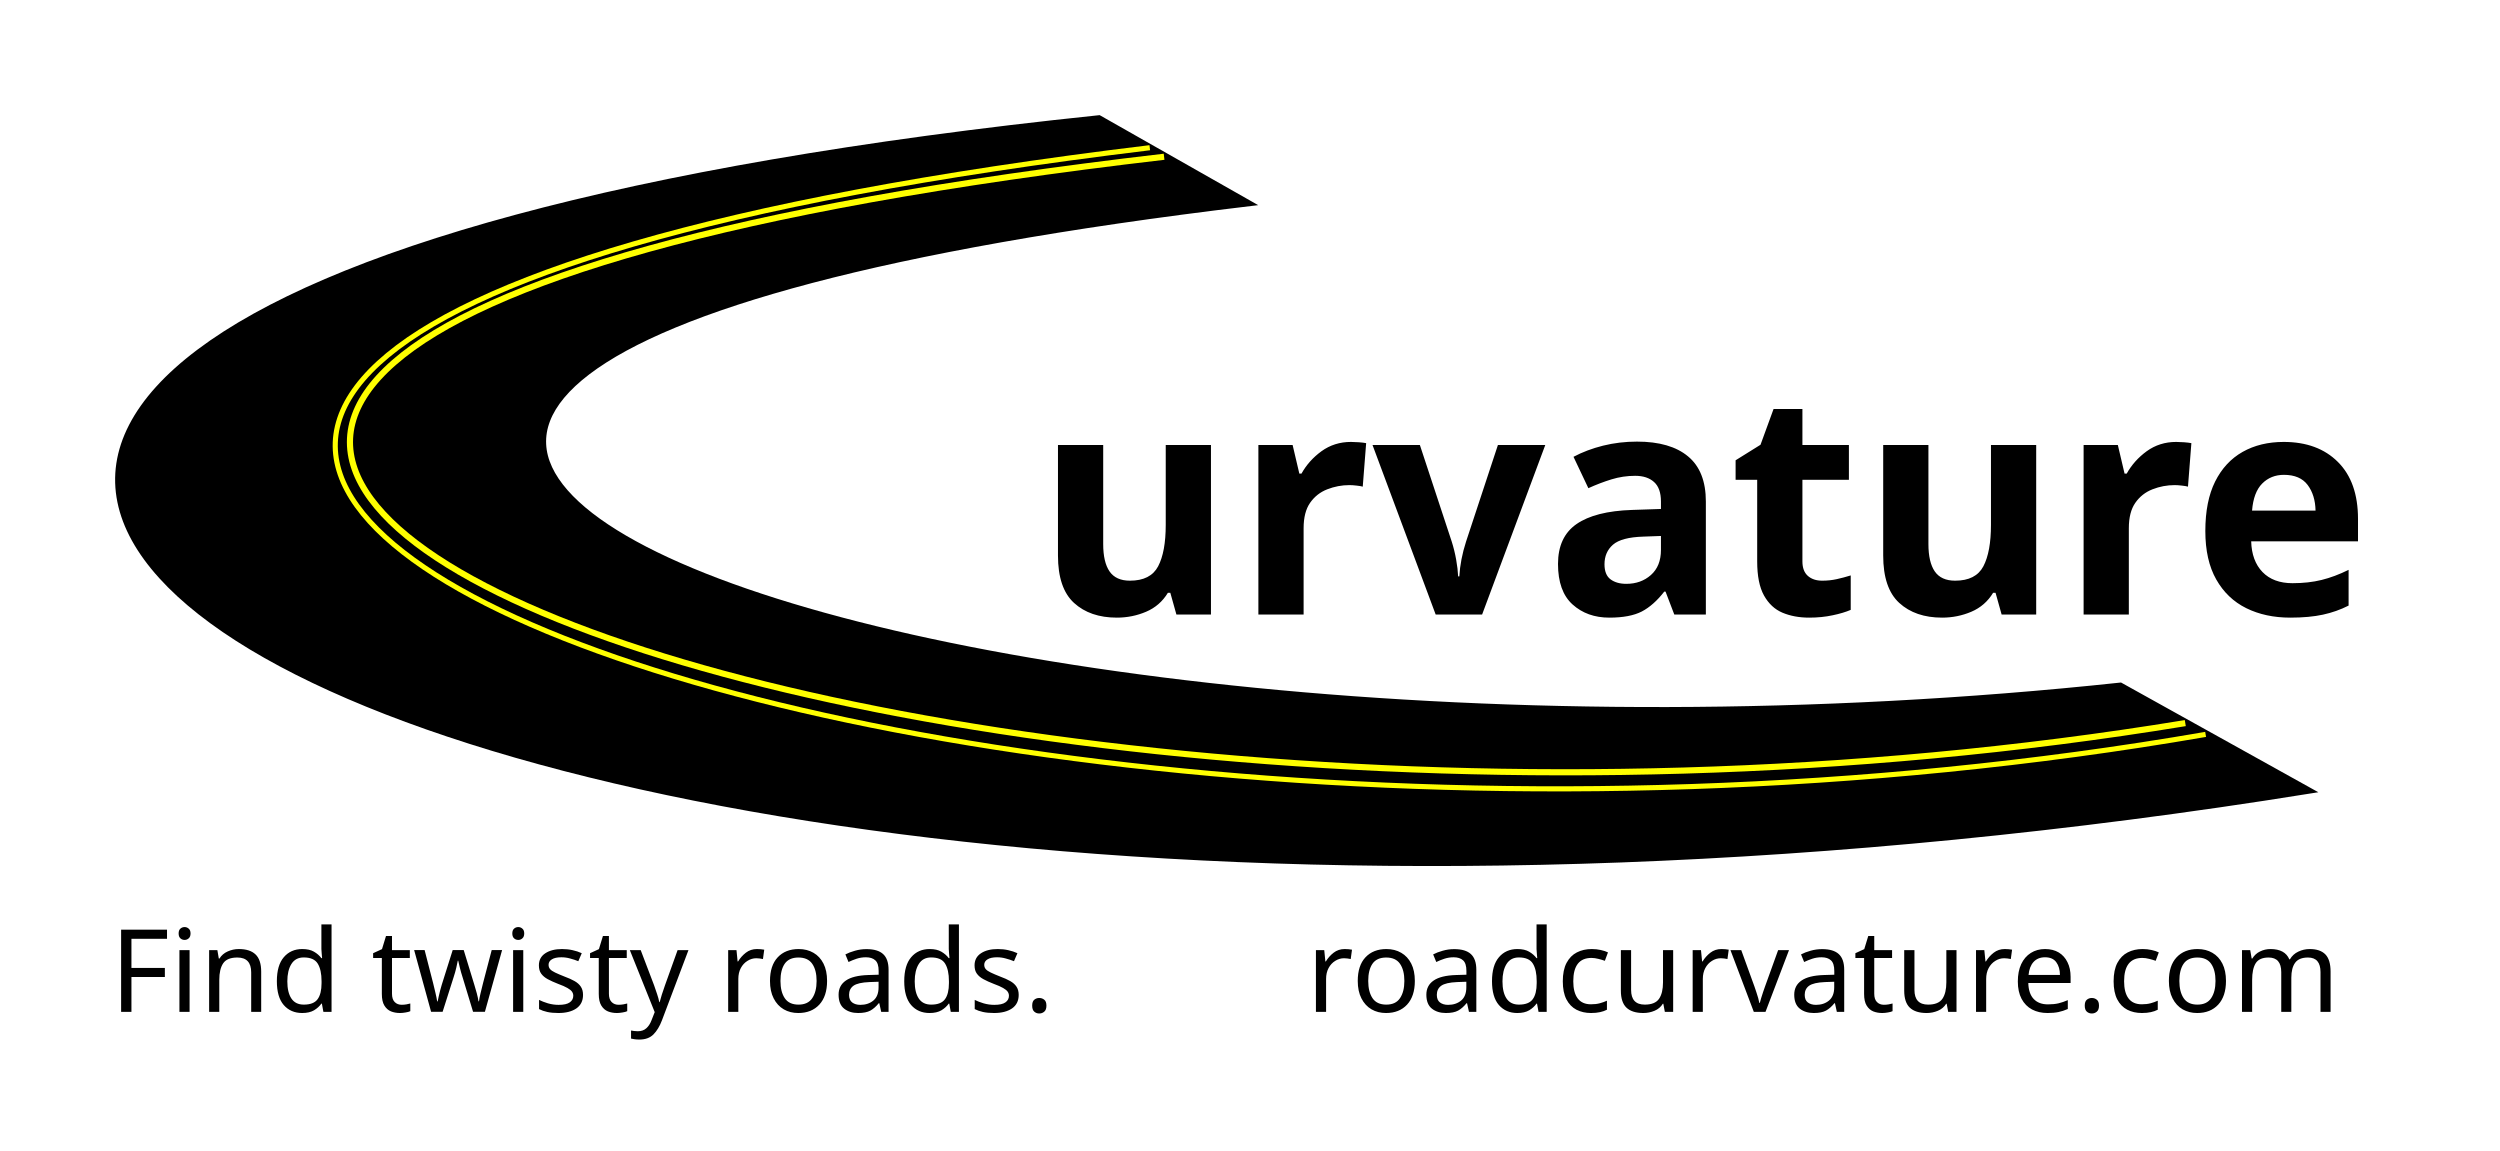
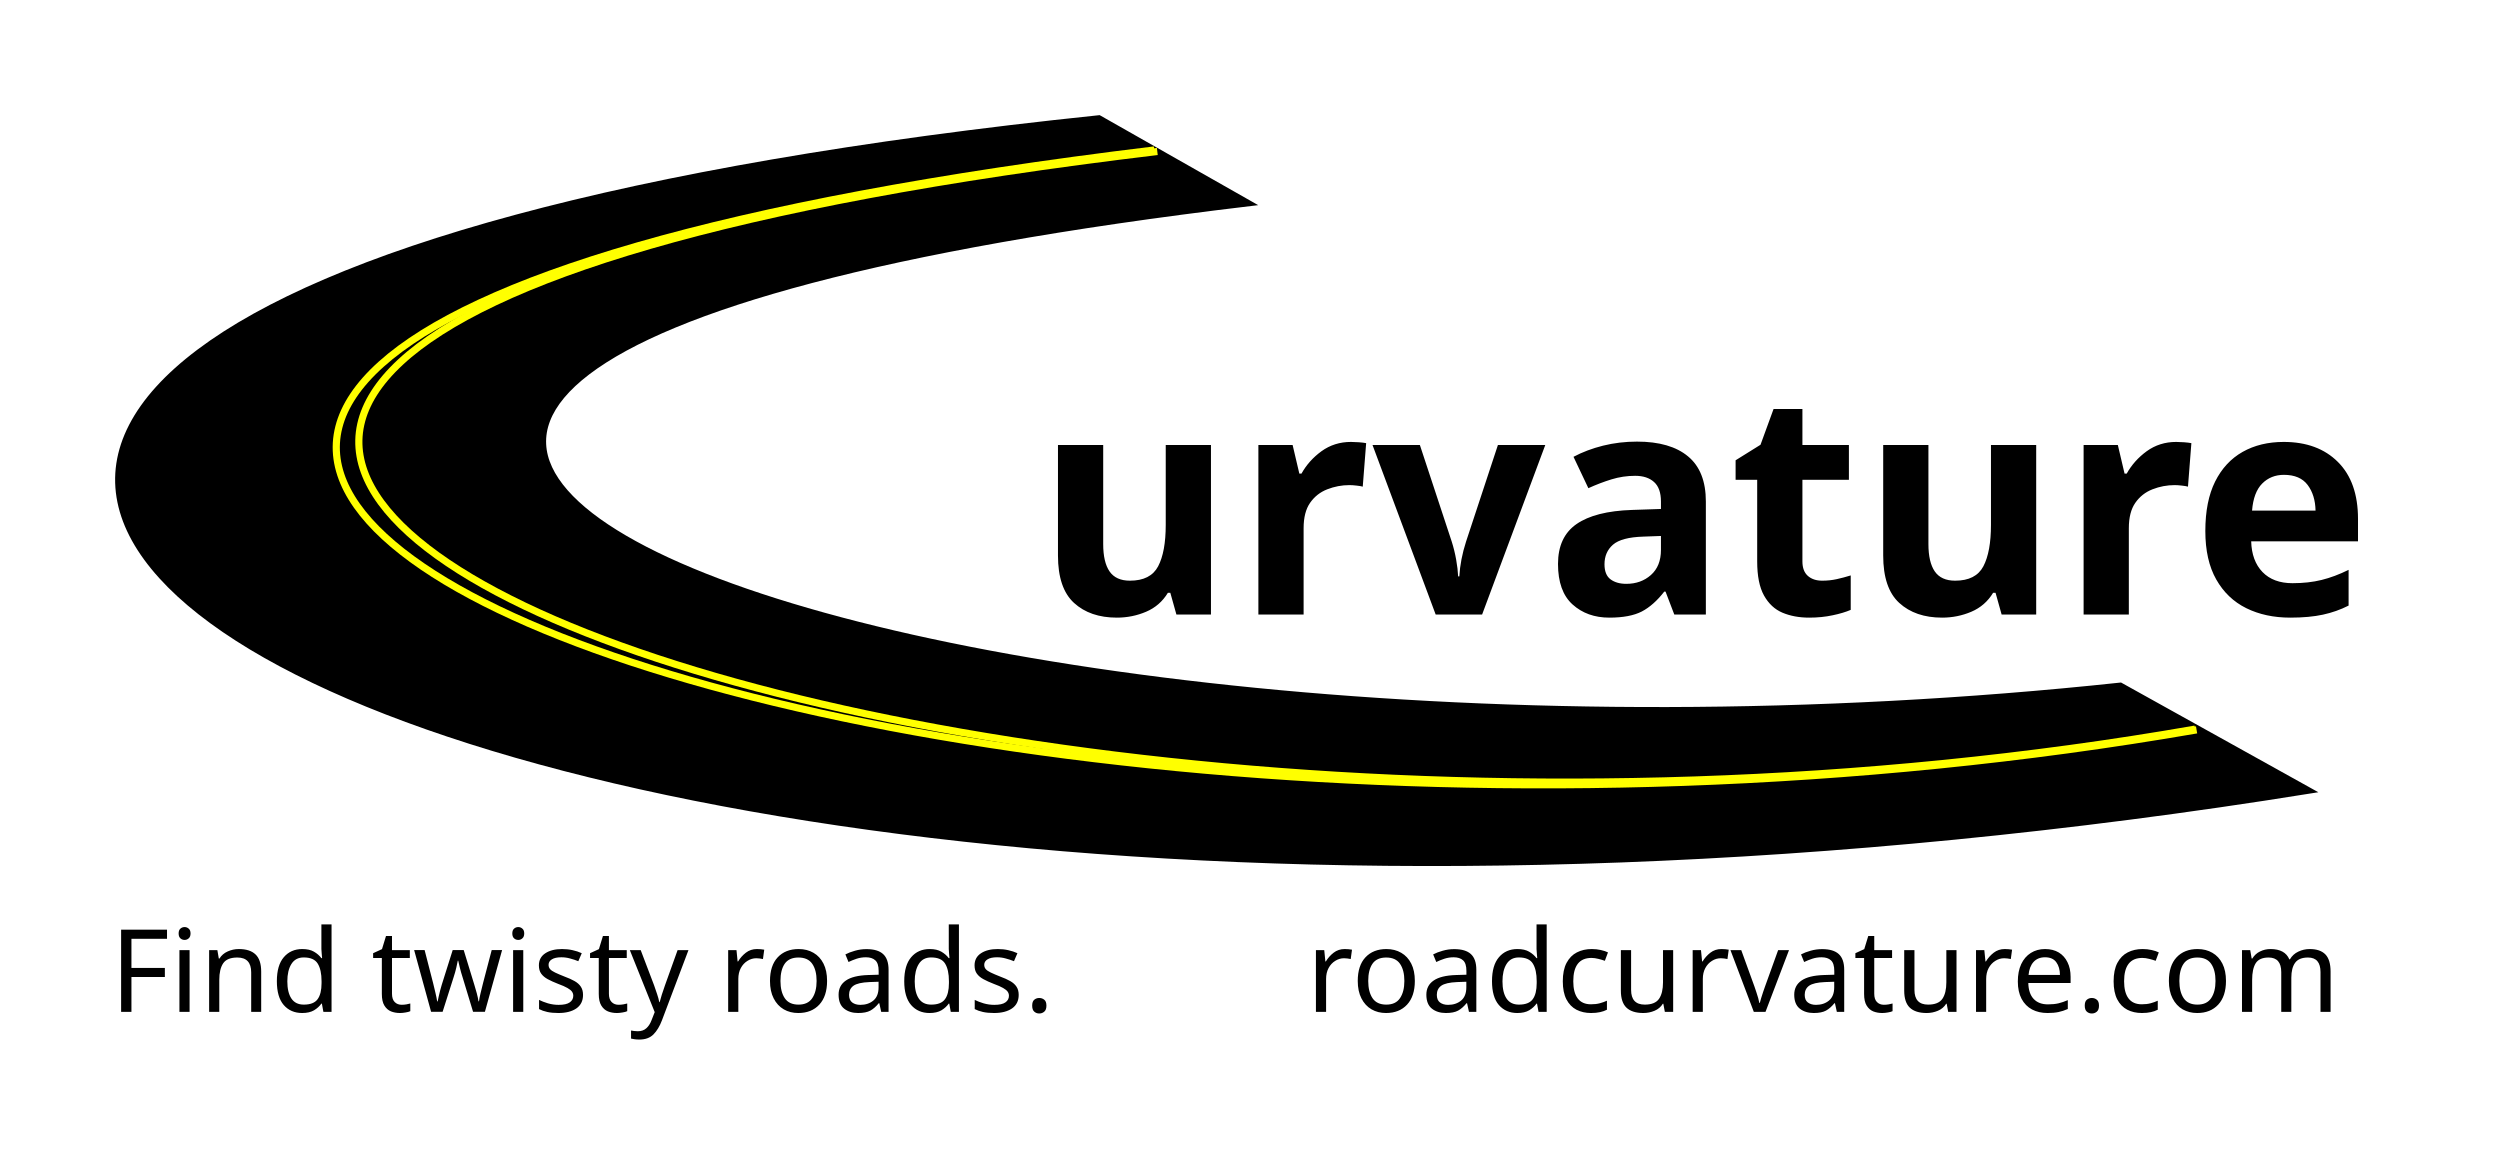
<svg xmlns="http://www.w3.org/2000/svg" width="5.428in" height="2.499in" viewBox="0 0 488.543 224.922" id="svg2" version="1.1">
  <defs id="defs4">
    <marker style="overflow:visible" id="InfiniteLineEnd" refX="0" refY="0" orient="auto">
      <g id="g4379" style="fill:#000000;fill-opacity:1;stroke:#000000;stroke-opacity:1">
        <circle id="circle4381" r="0.8" cy="0" cx="3" style="fill:#000000;fill-opacity:1;stroke:#000000;stroke-opacity:1" />
        <circle id="circle4383" r="0.8" cy="0" cx="6.5" style="fill:#000000;fill-opacity:1;stroke:#000000;stroke-opacity:1" />
        <circle id="circle4385" r="0.8" cy="0" cx="10" style="fill:#000000;fill-opacity:1;stroke:#000000;stroke-opacity:1" />
      </g>
    </marker>
    <marker orient="auto" refY="0" refX="0" id="Arrow2Sstart" style="overflow:visible">
      <path id="path4174" style="fill:#000000;fill-opacity:1;fill-rule:evenodd;stroke:#000000;stroke-width:0.625;stroke-linejoin:round;stroke-opacity:1" d="M 8.719,4.034 -2.207,0.016 8.719,-4.002 c -1.745,2.372 -1.735,5.617 -6e-7,8.035 z" transform="matrix(0.3,0,0,0.3,-0.69,0)" />
    </marker>
    <marker orient="auto" refY="0" refX="0" id="Arrow1Send" style="overflow:visible">
      <path id="path4159" d="M 0,0 5,-5 -12.5,0 5,5 0,0 Z" style="fill:#000000;fill-opacity:1;fill-rule:evenodd;stroke:#000000;stroke-width:1pt;stroke-opacity:1" transform="matrix(-0.2,0,0,-0.2,-1.2,0)" />
    </marker>
    <marker orient="auto" refY="0" refX="0" id="Arrow1Lend" style="overflow:visible">
      <path id="path4147" d="M 0,0 5,-5 -12.5,0 5,5 0,0 Z" style="fill:#000000;fill-opacity:1;fill-rule:evenodd;stroke:#000000;stroke-width:1pt;stroke-opacity:1" transform="matrix(-0.8,0,0,-0.8,-10,0)" />
    </marker>
  </defs>
  <g id="layer1" style="display:inline" transform="translate(32.38697,-377.7412)">
    <path style="fill:#000000;fill-opacity:1;fill-rule:evenodd;stroke:#000000;stroke-width:1.199px;stroke-linecap:butt;stroke-linejoin:miter;stroke-opacity:1" d="m 211.605,417.453 -29.227,-16.596 c -378.02,39.362 -142.525,192.245 236.478,131.385 L 381.975,511.732 C 140.614,537.549 -77.205,452.005 211.605,417.453 Z" id="path4560" />
  </g>
  <g id="layer3" style="display:inline" transform="translate(4.0598469e-7,8.566034e-6)">
-     <path transform="translate(32.38697,-377.7412)" id="path5208" d="M 195.096,408.374 C -147.957,448.295 132.021,562.226 394.657,519.048" style="display:inline;fill:none;fill-opacity:0.75;fill-rule:evenodd;stroke:#ffff00;stroke-width:1.2;stroke-linecap:butt;stroke-linejoin:miter;stroke-miterlimit:4;stroke-dasharray:none;stroke-dashoffset:7.08;stroke-opacity:1" />
-     <path transform="translate(32.38697,-377.7412)" style="display:inline;fill:none;fill-opacity:0.75;fill-rule:evenodd;stroke:#ffff00;stroke-width:1;stroke-linecap:butt;stroke-linejoin:miter;stroke-miterlimit:4;stroke-dasharray:none;stroke-dashoffset:7.08;stroke-opacity:1" d="m 192.299,406.607 c -343.641,41.687 -63.369,161.36 206.332,114.648" id="path5206" />
+     <path transform="translate(32.38697,-377.7412)" id="path5208" d="m 193.771,407.343 c -338.342,40.51 -59.205,158.63 202.8,112.882" style="display:inline;fill:none;fill-opacity:0.75;fill-rule:evenodd;stroke:#ffff00;stroke-width:1.4;stroke-linecap:butt;stroke-linejoin:miter;stroke-miterlimit:4;stroke-dasharray:none;stroke-dashoffset:7.08;stroke-opacity:1" />
+     <path transform="translate(32.38697,-377.7412)" style="display:inline;fill:none;fill-opacity:0.75;fill-rule:evenodd;stroke:#ffff00;stroke-width:1.4;stroke-linecap:butt;stroke-linejoin:miter;stroke-miterlimit:4;stroke-dasharray:none;stroke-dashoffset:7.08;stroke-opacity:1" d="m 193.182,407.049 c -343.641,41.687 -66.018,160.035 203.683,113.324" id="path5206" />
  </g>
  <g id="layer2" style="display:none" transform="translate(4.0598469e-7,8.566034e-6)">
-     <path transform="translate(32.38697,-377.7412)" id="path5204" d="m 194.693,407.752 c -344.89,41.271 -64.41,157.613 202.377,112.15" style="display:inline;fill:none;fill-opacity:0.75;fill-rule:evenodd;stroke:#ffff00;stroke-width:2;stroke-linecap:butt;stroke-linejoin:miter;stroke-miterlimit:4;stroke-dasharray:8, 8;stroke-dashoffset:11.8;stroke-opacity:1" />
+     <path transform="translate(32.38697,-377.7412)" id="path5204" d="m 193.515,407.311 c -344.89,41.271 -63.232,158.055 203.555,112.592" style="display:inline;fill:none;fill-opacity:0.75;fill-rule:evenodd;stroke:#ffff00;stroke-width:2;stroke-linecap:butt;stroke-linejoin:miter;stroke-miterlimit:4;stroke-dasharray:8, 8;stroke-dashoffset:11.8;stroke-opacity:1" />
  </g>
  <g id="layer4" transform="translate(4.0598469e-7,8.566034e-6)">
    <text xml:space="preserve" style="font-style:normal;font-variant:normal;font-weight:bold;font-stretch:normal;font-size:60px;line-height:580%;font-family:'Avenir Next';-inkscape-font-specification:'Avenir Next, Bold';text-align:start;letter-spacing:0px;word-spacing:0px;writing-mode:lr-tb;text-anchor:start;display:inline;fill:#000000;fill-opacity:1;stroke:none;stroke-width:1px;stroke-linecap:butt;stroke-linejoin:miter;stroke-opacity:1" x="171.826" y="492.287" id="text4564" transform="matrix(0.9888537,0,0,1.011272,32.38697,-377.7412)">
      <tspan id="tspan4566" x="171.826" y="492.287" style="font-style:normal;font-variant:normal;font-weight:bold;font-stretch:normal;font-size:60px;line-height:580%;font-family:'Avenir Next';-inkscape-font-specification:'Avenir Next, Bold';text-align:start;writing-mode:lr-tb;text-anchor:start">urvature</tspan>
    </text>
  </g>
  <g id="layer5" transform="translate(4.0598469e-7,8.566034e-6)">
    <text xml:space="preserve" style="font-style:normal;font-variant:normal;font-weight:normal;font-stretch:normal;font-size:22.5px;line-height:125%;font-family:'Arial Rounded MT Bold';-inkscape-font-specification:'Arial Rounded MT Bold, Normal';text-align:start;letter-spacing:0px;word-spacing:0px;writing-mode:lr-tb;text-anchor:start;fill:#000000;fill-opacity:1;stroke:none;stroke-width:1px;stroke-linecap:butt;stroke-linejoin:miter;stroke-opacity:1" x="21.479" y="197.742" id="text5288">
      <tspan id="tspan5301" x="21.479" y="197.742">Find twisty roads.</tspan>
    </text>
  </g>
  <g id="layer6" style="display:inline" transform="translate(1.3735446e-6,-8.8611281e-6)">
    <text id="text5292" y="197.742" x="255.249" style="font-style:normal;font-variant:normal;font-weight:normal;font-stretch:normal;font-size:22.5px;line-height:125%;font-family:'Arial Rounded MT Bold';-inkscape-font-specification:'Arial Rounded MT Bold, Normal';text-align:start;letter-spacing:0px;word-spacing:0px;writing-mode:lr-tb;text-anchor:start;fill:#000000;fill-opacity:1;stroke:none;stroke-width:1px;stroke-linecap:butt;stroke-linejoin:miter;stroke-opacity:1" xml:space="preserve">
      <tspan id="tspan5296" x="255.249" y="197.742">roadcurvature.com</tspan>
    </text>
  </g>
</svg>
